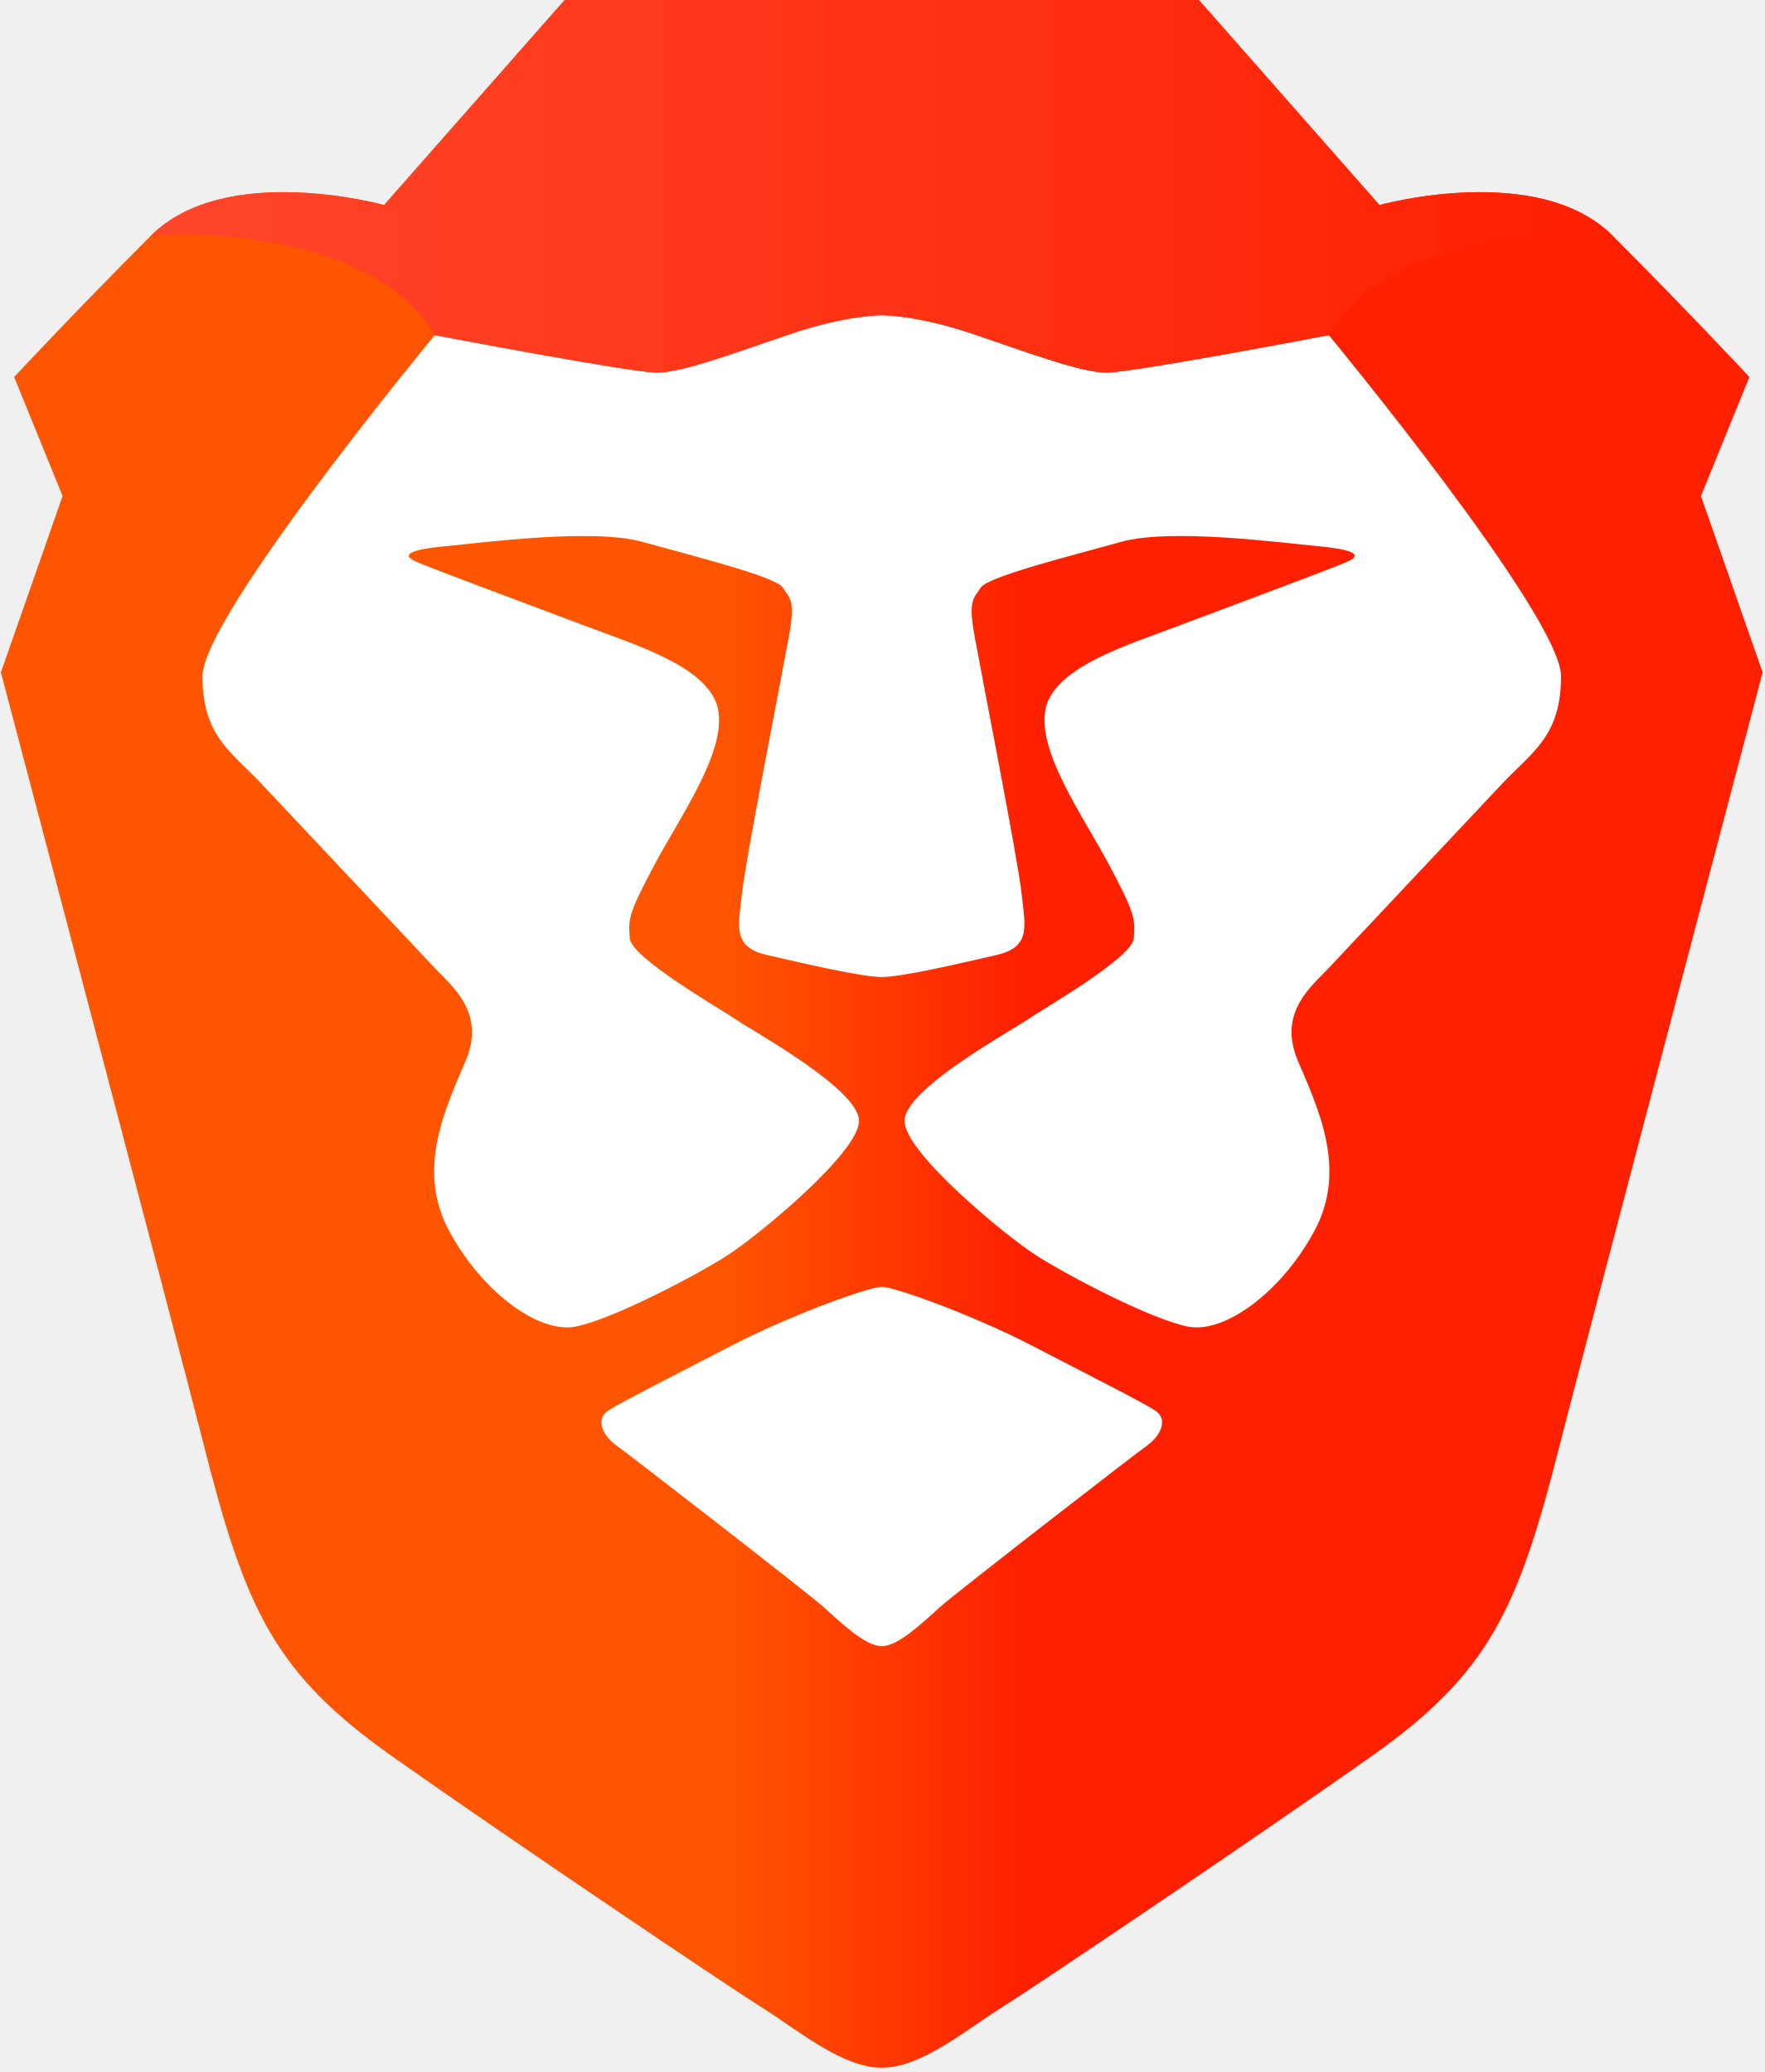
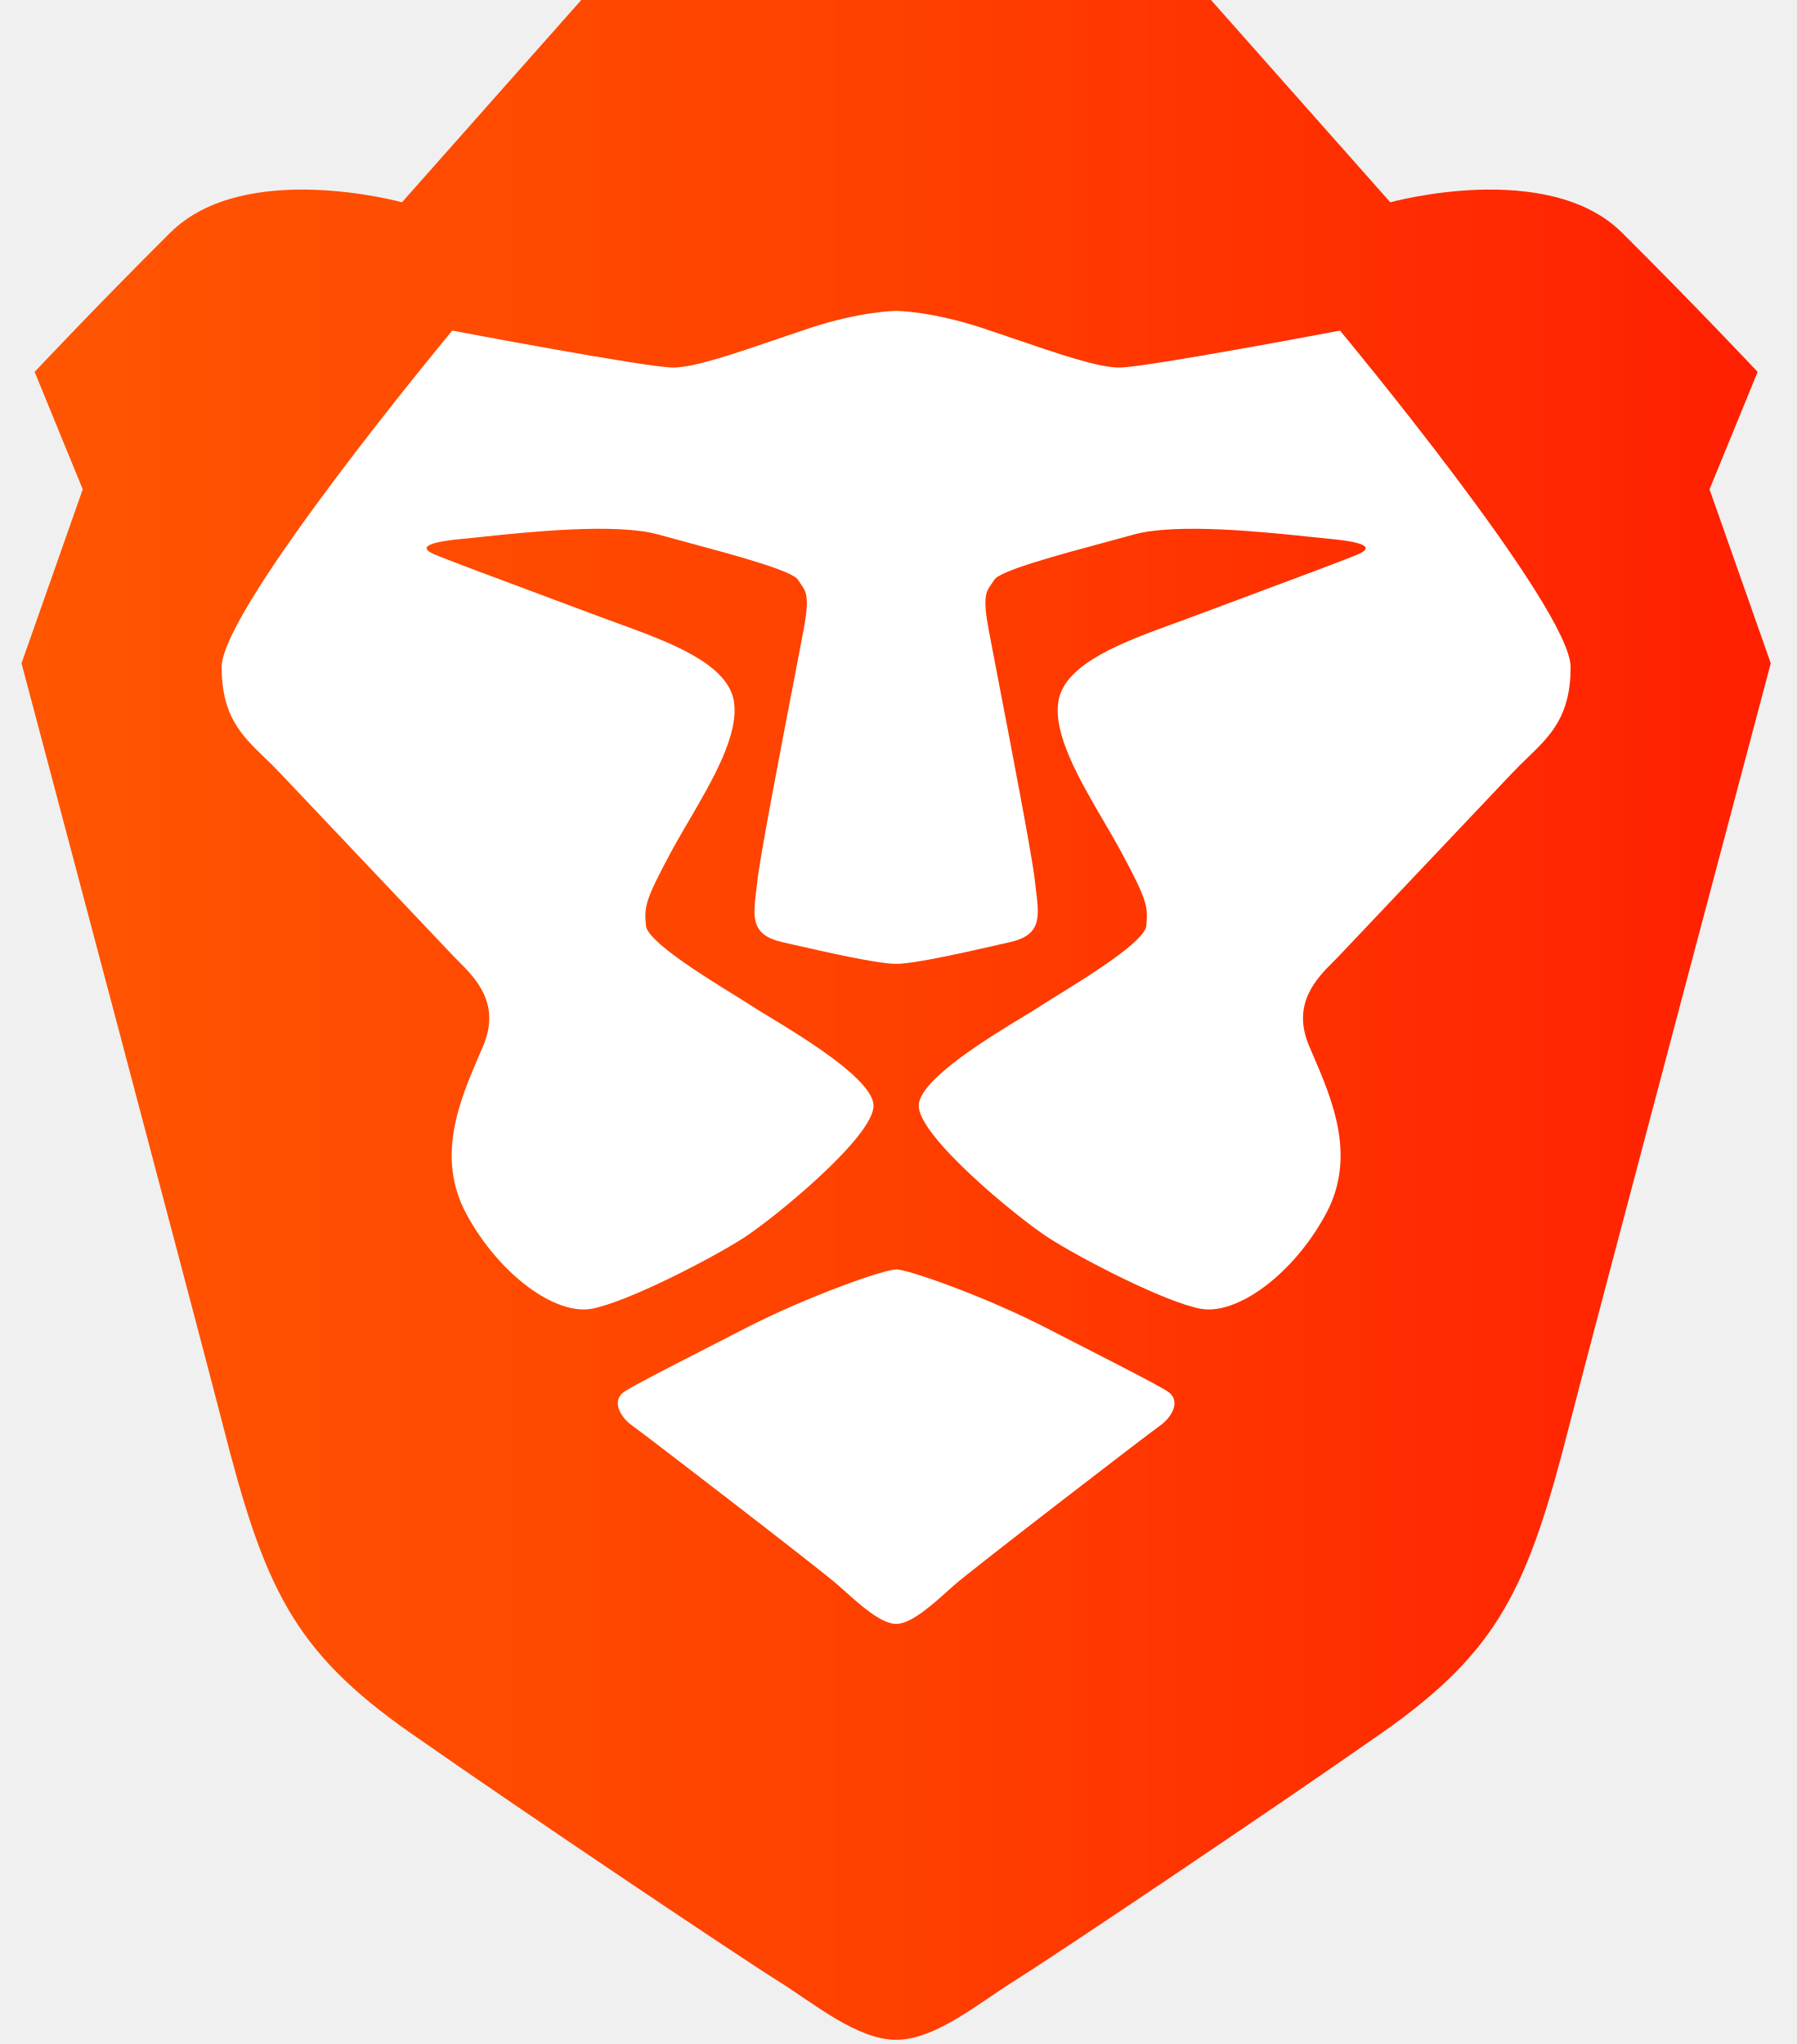
- <svg xmlns="http://www.w3.org/2000/svg" xmlns:xlink="http://www.w3.org/1999/xlink" width="218" height="256">
+ <svg xmlns="http://www.w3.org/2000/svg" width="225" height="256" viewBox="0 0 225 256" fill="none">
+   <path fill-rule="evenodd" clip-rule="evenodd" d="M214.119 61.285L220.144 46.578C220.144 46.578 212.476 38.408 203.165 29.149C193.853 19.889 174.135 25.336 174.135 25.336L151.678 6.10352e-05H112.242H72.805L50.348 25.336C50.348 25.336 30.63 19.889 21.319 29.149C12.007 38.408 4.339 46.578 4.339 46.578L10.364 61.285L2.696 83.072C2.696 83.072 25.248 168.018 27.891 178.391C33.095 198.817 36.655 206.715 51.444 217.064C66.232 227.412 93.071 245.387 97.453 248.11C101.835 250.834 107.312 255.473 112.242 255.473C117.171 255.473 122.649 250.834 127.03 248.11C131.412 245.387 158.251 227.412 173.04 217.064C187.828 206.715 191.389 198.817 196.592 178.391C199.234 168.018 221.788 83.072 221.788 83.072L214.119 61.285Z" fill="url(#paint0_linear_20921_1656)" />
+   <path d="M140.176 46.034C143.462 46.034 167.836 41.404 167.836 41.404C167.836 41.404 196.721 76.127 196.721 83.549C196.721 89.684 194.237 92.086 191.312 94.915C190.699 95.507 190.067 96.118 189.434 96.787L167.776 119.657C167.561 119.884 167.322 120.123 167.069 120.376C164.907 122.537 161.724 125.72 163.97 131.007C164.12 131.36 164.275 131.719 164.432 132.084C166.894 137.811 169.935 144.881 166.065 152.047C161.948 159.668 154.896 164.754 150.377 163.913C145.859 163.072 135.246 157.557 131.344 155.038C127.441 152.519 115.072 142.375 115.072 138.493C115.072 135.256 123.968 129.871 128.29 127.254C129.149 126.734 129.828 126.323 130.22 126.06C130.666 125.761 131.412 125.3 132.33 124.733C136.275 122.296 143.398 117.895 143.577 115.944C143.797 113.538 143.714 112.833 140.534 106.889C139.858 105.625 139.067 104.272 138.249 102.873C135.221 97.692 131.831 91.891 132.582 87.736C133.429 83.045 140.82 80.356 147.08 78.078C147.863 77.793 148.627 77.515 149.36 77.24C151.187 76.554 153.483 75.699 155.881 74.805C162.132 72.477 169.076 69.89 170.222 69.365C171.807 68.638 171.398 67.946 166.596 67.493C165.96 67.433 165.17 67.35 164.264 67.254C158.32 66.626 147.357 65.467 142.027 66.945C140.978 67.235 139.803 67.552 138.571 67.883C132.583 69.496 125.244 71.472 124.539 72.611C124.416 72.811 124.295 72.982 124.18 73.144C123.506 74.097 123.066 74.719 123.812 78.77C124.035 79.977 124.491 82.349 125.056 85.284C126.71 93.874 129.291 107.275 129.616 110.286C129.661 110.707 129.711 111.114 129.759 111.505C130.173 114.864 130.449 117.099 126.526 117.99C126.2 118.065 125.857 118.143 125.5 118.224C121.074 119.234 114.586 120.715 112.242 120.715C109.896 120.715 103.403 119.233 98.977 118.223C98.623 118.142 98.281 118.064 97.957 117.99C94.034 117.099 94.309 114.864 94.723 111.505C94.771 111.114 94.822 110.707 94.867 110.286C95.193 107.271 97.78 93.837 99.433 85.248C99.995 82.33 100.449 79.972 100.671 78.77C101.417 74.719 100.977 74.097 100.303 73.144C100.188 72.982 100.067 72.811 99.944 72.611C99.239 71.472 91.901 69.496 85.913 67.884C84.68 67.552 83.505 67.235 82.456 66.945C77.126 65.467 66.164 66.626 60.22 67.254C59.313 67.35 58.523 67.433 57.887 67.493C53.086 67.946 52.676 68.638 54.261 69.365C55.406 69.89 62.348 72.476 68.597 74.803C70.997 75.698 73.295 76.553 75.124 77.24C75.856 77.515 76.621 77.794 77.404 78.079C83.664 80.356 91.055 83.046 91.902 87.736C92.652 91.891 89.263 97.69 86.235 102.87C85.417 104.27 84.626 105.625 83.949 106.889C80.77 112.833 80.685 113.538 80.906 115.944C81.085 117.895 88.205 122.294 92.15 124.732C93.069 125.3 93.816 125.761 94.263 126.06C94.654 126.323 95.333 126.733 96.191 127.253C100.513 129.869 109.41 135.256 109.41 138.493C109.41 142.375 97.042 152.519 93.139 155.038C89.237 157.557 78.625 163.072 74.106 163.913C69.587 164.754 62.535 159.668 58.418 152.047C54.549 144.882 57.588 137.812 60.05 132.085C60.207 131.72 60.362 131.36 60.512 131.007C62.759 125.72 59.575 122.537 57.413 120.375C57.16 120.122 56.921 119.884 56.707 119.657L35.048 96.787C34.416 96.118 33.784 95.507 33.171 94.915C30.246 92.086 27.762 89.685 27.762 83.549C27.762 76.127 56.647 41.404 56.647 41.404C56.647 41.404 81.021 46.034 84.307 46.034C86.93 46.034 91.993 44.3 97.272 42.492C98.609 42.034 99.959 41.572 101.287 41.132C107.86 38.953 112.242 38.937 112.242 38.937C112.242 38.937 116.623 38.953 123.196 41.132C124.524 41.572 125.874 42.034 127.211 42.492C132.49 44.3 137.553 46.034 140.176 46.034Z" fill="white" />
+   <path d="M135.992 168.854C141.145 171.494 144.8 173.368 146.182 174.228C147.97 175.341 146.879 177.44 145.251 178.585C143.622 179.73 121.734 196.584 119.61 198.447C119.338 198.685 119.05 198.944 118.75 199.213C116.703 201.047 114.092 203.387 112.241 203.387C110.39 203.387 107.777 201.045 105.731 199.211C105.431 198.942 105.144 198.685 104.873 198.447C102.748 196.584 80.861 179.73 79.232 178.585C77.603 177.44 76.513 175.341 78.301 174.228C79.684 173.367 83.343 171.492 88.501 168.849C90.012 168.075 91.653 167.234 93.402 166.334C101.12 162.362 110.74 158.985 112.241 158.985C113.743 158.985 123.362 162.362 131.081 166.334C132.834 167.236 134.478 168.078 135.992 168.854Z" fill="white" />
  <defs>
-     <linearGradient x1="0%" y1="50.706%" y2="50.706%" id="a">
-       <stop stop-color="#F50" offset="0%" />
-       <stop stop-color="#F50" offset="40.988%" />
-       <stop stop-color="#FF2000" offset="58.198%" />
-       <stop stop-color="#FF2000" offset="100%" />
+     <linearGradient id="paint0_linear_20921_1656" x1="2.696" y1="257.275" x2="221.788" y2="257.275" gradientUnits="userSpaceOnUse">
+       <stop stop-color="#FF5601" />
+       <stop offset="0.5" stop-color="#FF4000" />
+       <stop offset="1" stop-color="#FF1F01" />
    </linearGradient>
-     <linearGradient x1="2.148%" y1="50.706%" y2="50.706%" id="c">
-       <stop stop-color="#FF452A" offset="0%" />
-       <stop stop-color="#FF2000" offset="100%" />
-     </linearGradient>
-     <path d="M170.272 25.336L147.968 0H69.632L47.328 25.336s-19.584-5.447-28.832 3.813c0 0 26.112-2.36 35.088 12.255 0 0 24.208 4.63 27.472 4.63 3.264 0 10.336-2.724 16.864-4.902 6.528-2.179 10.88-2.195 10.88-2.195s4.352.016 10.88 2.195c6.528 2.178 13.6 4.902 16.864 4.902 3.264 0 27.472-4.63 27.472-4.63 8.976-14.615 35.088-12.255 35.088-12.255-9.248-9.26-28.832-3.813-28.832-3.813" id="b" />
  </defs>
-   <g transform="translate(.114)" fill="none" fill-rule="evenodd">
-     <path d="M209.984 61.285l5.984-14.707s-7.616-8.17-16.864-17.43c-9.248-9.259-28.832-3.812-28.832-3.812L147.968 0H69.632L47.328 25.336s-19.584-5.447-28.832 3.813c-9.248 9.26-16.864 17.43-16.864 17.43l5.984 14.706L0 83.072s22.4 84.946 25.024 95.32c5.168 20.425 8.704 28.323 23.392 38.672 14.688 10.349 41.344 28.323 45.696 31.046 4.352 2.724 9.792 7.363 14.688 7.363 4.896 0 10.336-4.64 14.688-7.363 4.352-2.723 31.008-20.697 45.696-31.046 14.688-10.35 18.224-18.247 23.392-38.673C195.2 168.018 217.6 83.072 217.6 83.072l-7.616-21.787z" fill="url(#a)" />
-     <path d="M164.016 41.404s28.688 34.723 28.688 42.145c0 7.421-3.608 9.38-7.237 13.238l-21.51 22.87c-2.036 2.164-6.273 5.445-3.78 11.35 2.492 5.905 6.168 13.419 2.08 21.04-4.089 7.62-11.093 12.708-15.58 11.867-4.489-.842-15.029-6.357-18.905-8.876-3.876-2.52-16.16-12.663-16.16-16.545 0-3.88 12.698-10.85 15.044-12.432 2.347-1.583 13.047-7.712 13.266-10.117.219-2.406.136-3.111-3.022-9.055-3.158-5.944-8.845-13.875-7.898-19.153.946-5.277 10.118-8.02 16.663-10.496 6.545-2.474 19.146-7.148 20.72-7.875 1.575-.727 1.168-1.42-3.601-1.872-4.768-.452-18.3-2.251-24.402-.548-6.1 1.702-16.524 4.293-17.368 5.667-.844 1.373-1.589 1.42-.722 6.158.867 4.739 5.33 27.477 5.764 31.516.433 4.039 1.28 6.709-3.068 7.705-4.35.995-11.672 2.724-14.188 2.724s-9.838-1.729-14.187-2.724c-4.35-.996-3.503-3.666-3.07-7.705.434-4.039 4.898-26.777 5.765-31.516.867-4.739.122-4.785-.722-6.158-.844-1.374-11.268-3.965-17.369-5.667-6.1-1.703-19.633.096-24.401.548-4.769.453-5.176 1.145-3.602 1.872 1.575.727 14.177 5.4 20.72 7.875 6.546 2.475 15.718 5.22 16.665 10.496.946 5.278-4.741 13.21-7.899 19.153-3.158 5.944-3.241 6.65-3.022 9.055.219 2.405 10.92 8.534 13.266 10.117 2.346 1.583 15.044 8.552 15.044 12.432 0 3.882-12.284 14.026-16.16 16.545-3.876 2.52-14.416 8.034-18.904 8.876-4.488.84-11.492-4.246-15.58-11.867-4.089-7.621-.412-15.135 2.08-21.04 2.491-5.905-1.745-9.186-3.78-11.35l-21.511-22.87c-3.629-3.858-7.237-5.817-7.237-13.238 0-7.422 28.688-42.145 28.688-42.145s24.208 4.63 27.472 4.63c3.264 0 10.336-2.724 16.864-4.902 6.528-2.179 10.88-2.195 10.88-2.195s4.352.016 10.88 2.195c6.528 2.178 13.6 4.902 16.864 4.902 3.264 0 27.472-4.63 27.472-4.63zM142.51 174.228c1.775 1.113.692 3.212-.925 4.357-1.618 1.145-23.357 18-25.467 19.862-2.11 1.864-5.21 4.94-7.318 4.94-2.108 0-5.209-3.076-7.318-4.94-2.11-1.863-23.849-18.717-25.467-19.862-1.618-1.145-2.7-3.244-.925-4.357 1.777-1.113 7.333-3.922 15-7.894 7.665-3.972 17.219-7.349 18.71-7.349 1.491 0 11.045 3.377 18.711 7.349 7.666 3.972 13.222 6.781 14.999 7.894z" fill="#FFF" />
-     <use fill="url(#c)" xlink:href="#b" />
-   </g>
</svg>
